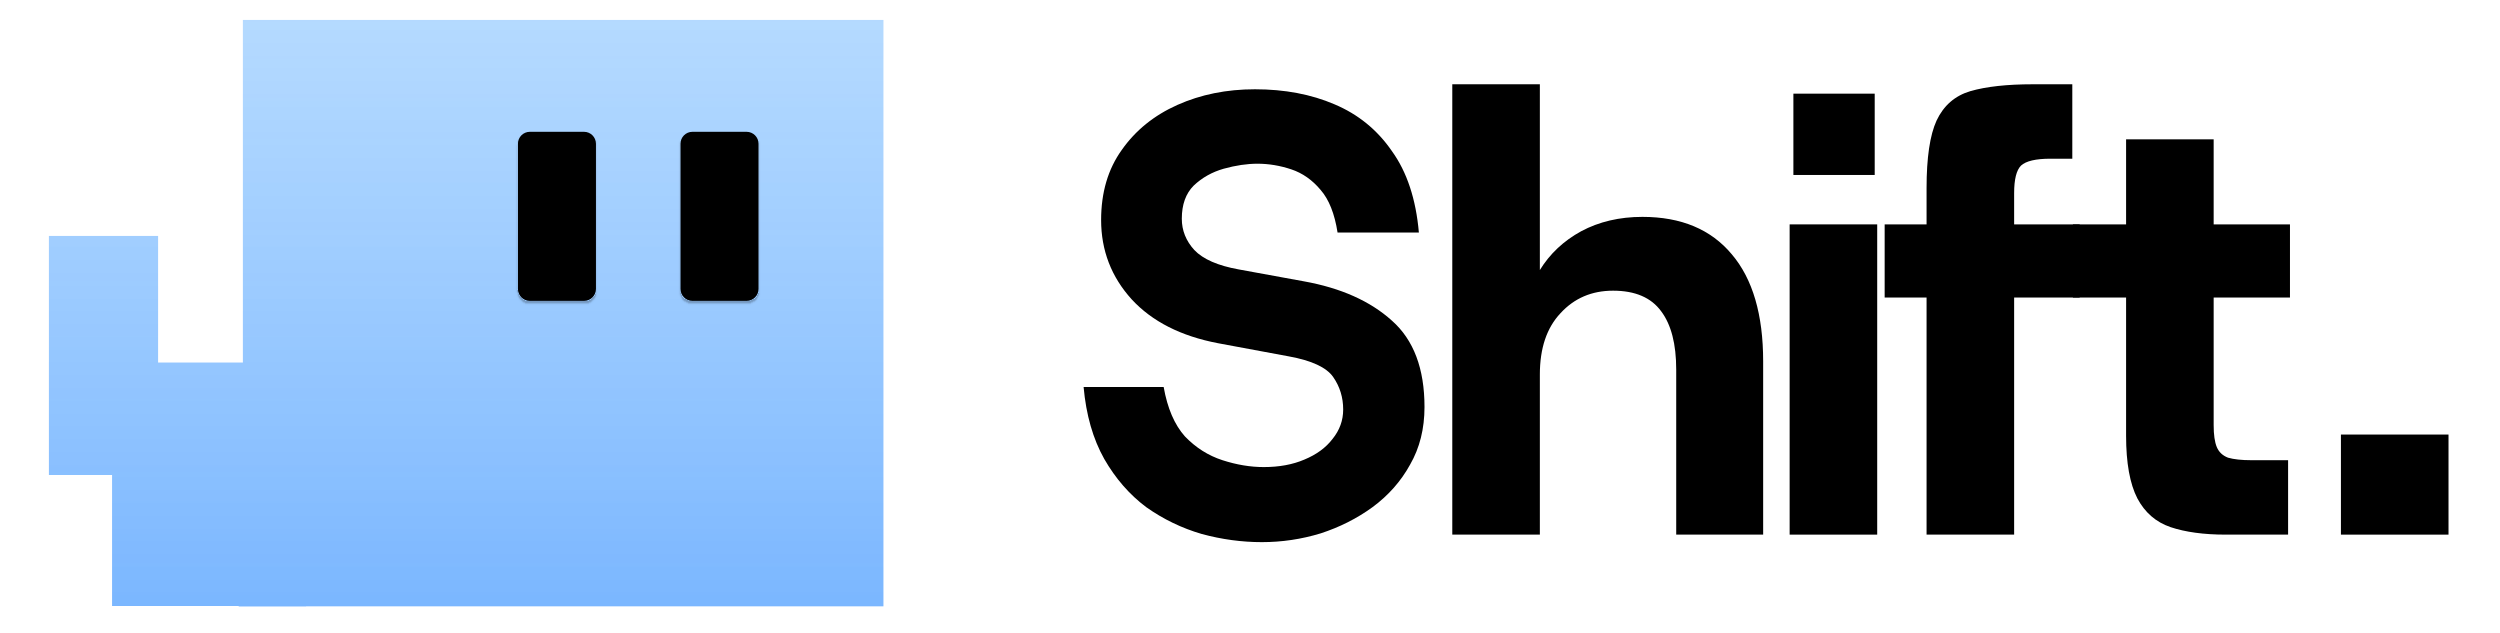
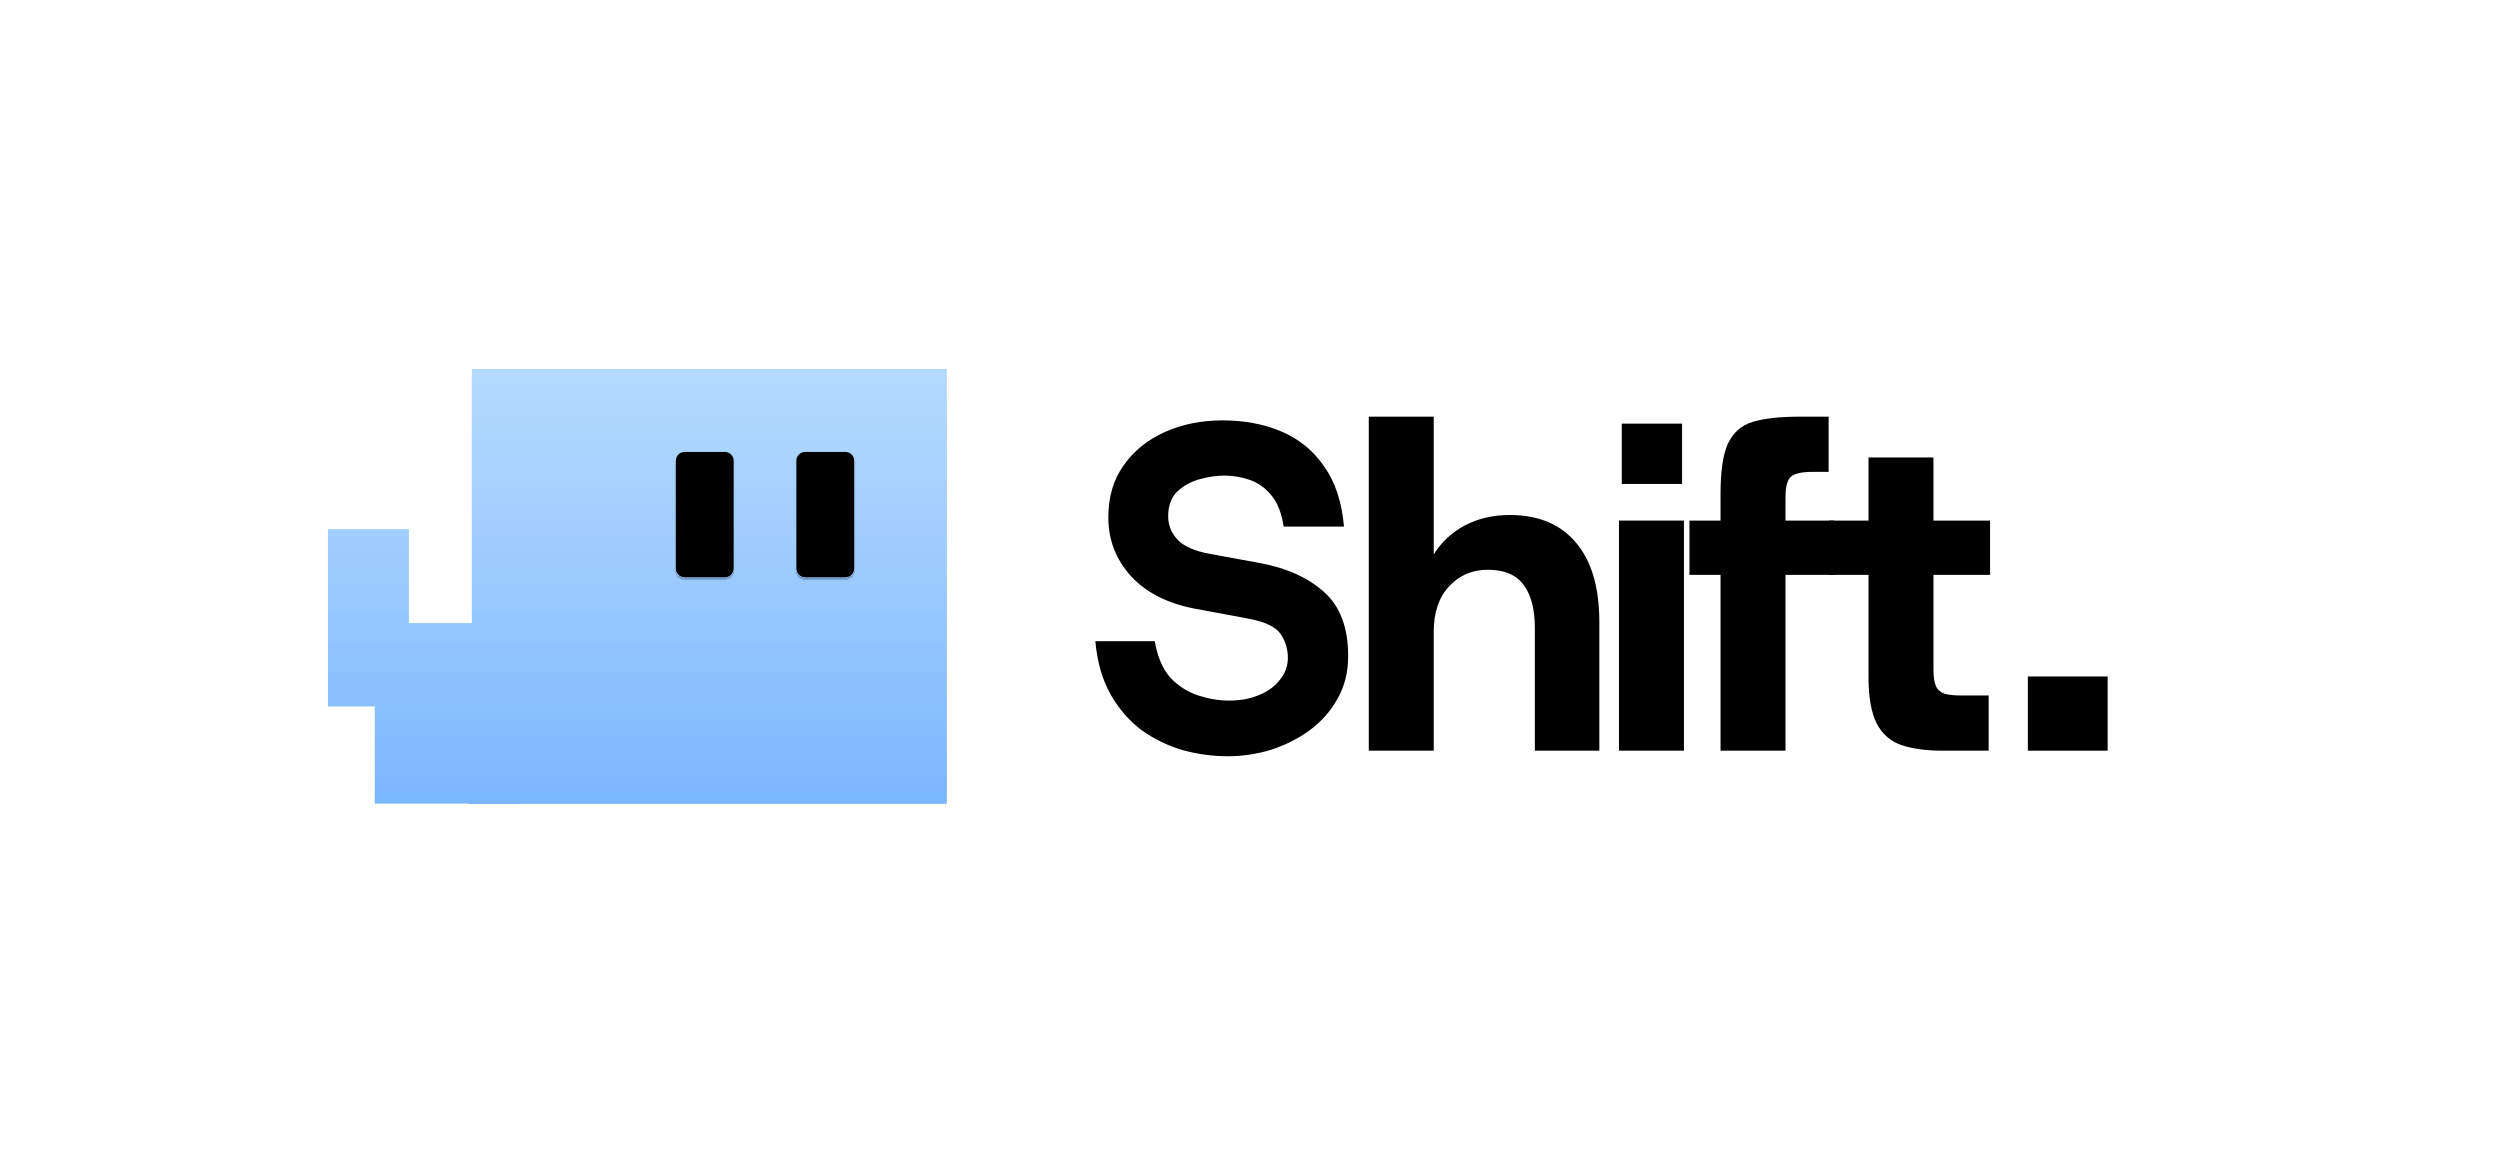
- <svg xmlns="http://www.w3.org/2000/svg" viewBox="140 170 890 225" fill="none">
+ <svg xmlns="http://www.w3.org/2000/svg" width="1200" height="563" viewBox="0 0 1200 563" fill="none">
  <path d="M454.506 385.857H248.947V385.913H224.969V385.731H179.893V339.098H157.411V253.984H196.283V299.061H226.465L226.466 177.087H454.506V385.857Z" fill="url(#paint0_linear_1697_6326)" />
  <g filter="url(#filter0_d_1697_6326)">
    <rect x="382.257" y="216.923" width="27.78" height="60.191" rx="4.255" fill="black" />
  </g>
  <g filter="url(#filter1_d_1697_6326)">
    <rect x="324.381" y="216.923" width="27.78" height="60.191" rx="4.255" fill="black" />
  </g>
  <path d="M973.37 360.328V324.7H1011.67V360.328H973.37Z" fill="black" />
  <path d="M932.293 360.327C924.574 360.327 918.042 359.437 912.698 357.655C907.502 355.874 903.568 352.46 900.896 347.412C898.224 342.216 896.888 334.794 896.888 325.145V275.933H877.96V249.88H896.888V219.596H928.063V249.88H955.229V275.933H928.063V321.359C928.063 324.773 928.434 327.371 929.176 329.153C929.918 330.934 931.254 332.196 933.184 332.938C935.262 333.532 938.009 333.829 941.423 333.829H954.561V360.327H932.293Z" fill="black" />
  <path d="M825.858 360.328V236.965C825.858 226.128 827.045 218.112 829.421 212.916C831.944 207.572 835.952 204.083 841.445 202.45C847.086 200.817 854.509 200.001 863.713 200.001H877.741V226.499H869.948C864.752 226.499 861.263 227.316 859.482 228.949C857.849 230.582 857.032 233.848 857.032 238.747V360.328H825.858ZM810.938 275.933V249.88H880.349V275.933H810.938Z" fill="black" />
  <path d="M777.111 360.327V249.88H808.285V360.327H777.111ZM778.447 232.289V203.341H807.395V232.289H778.447Z" fill="black" />
  <path d="M657.014 360.328V200.001H688.188V266.136C691.751 260.346 696.65 255.744 702.885 252.33C709.268 248.915 716.542 247.208 724.707 247.208C738.513 247.208 749.127 251.662 756.55 260.569C763.972 269.327 767.684 282.02 767.684 298.646V360.328H736.732V301.541C736.732 292.486 734.95 285.583 731.387 280.832C727.825 275.933 722.109 273.484 714.241 273.484C706.67 273.484 700.435 276.156 695.537 281.5C690.638 286.696 688.188 293.97 688.188 303.323V360.328H657.014Z" fill="black" />
  <path d="M589.226 363C582.101 363 574.975 362.035 567.849 360.105C560.724 358.027 554.118 354.835 548.031 350.53C542.093 346.076 537.12 340.361 533.112 333.384C529.104 326.258 526.654 317.722 525.764 307.776H554.266C555.602 315.347 558.126 321.211 561.837 325.367C565.697 329.376 570.15 332.196 575.198 333.829C580.245 335.462 585.144 336.279 589.894 336.279C595.387 336.279 600.212 335.388 604.368 333.606C608.673 331.825 612.014 329.376 614.389 326.258C616.912 323.141 618.174 319.652 618.174 315.792C618.174 311.487 616.987 307.628 614.611 304.213C612.236 300.799 606.966 298.349 598.801 296.865L573.639 292.189C560.427 289.665 550.184 284.469 542.91 276.601C535.636 268.585 531.999 259.158 531.999 248.322C531.999 238.524 534.448 230.211 539.347 223.382C544.246 216.405 550.852 211.06 559.165 207.349C567.478 203.638 576.682 201.782 586.777 201.782C597.317 201.782 606.744 203.564 615.057 207.126C623.518 210.689 630.347 216.256 635.543 223.827C640.887 231.25 644.079 240.899 645.118 252.775H616.17C615.131 246.095 613.127 241.047 610.158 237.633C607.189 234.07 603.7 231.621 599.692 230.285C595.684 228.949 591.676 228.281 587.668 228.281C583.956 228.281 579.948 228.874 575.643 230.062C571.486 231.25 567.924 233.254 564.955 236.074C562.134 238.895 560.724 242.829 560.724 247.876C560.724 252.033 562.208 255.744 565.177 259.01C568.295 262.276 573.565 264.577 580.987 265.913L604.146 270.144C617.358 272.519 627.824 277.195 635.543 284.172C643.262 291.001 647.122 301.244 647.122 314.902C647.122 322.621 645.415 329.45 642.001 335.388C638.735 341.326 634.281 346.373 628.64 350.53C623.147 354.538 616.987 357.655 610.158 359.882C603.329 361.96 596.352 363 589.226 363Z" fill="black" />
  <defs>
    <filter id="filter0_d_1697_6326" x="381.406" y="216.923" width="29.482" height="61.893" filterUnits="userSpaceOnUse" color-interpolation-filters="sRGB">
      <feFlood flood-opacity="0" result="BackgroundImageFix" />
      <feColorMatrix in="SourceAlpha" type="matrix" values="0 0 0 0 0 0 0 0 0 0 0 0 0 0 0 0 0 0 127 0" result="hardAlpha" />
      <feOffset dy="0.851" />
      <feGaussianBlur stdDeviation="0.426" />
      <feComposite in2="hardAlpha" operator="out" />
      <feColorMatrix type="matrix" values="0 0 0 0 0 0 0 0 0 0 0 0 0 0 0 0 0 0 0.25 0" />
      <feBlend mode="normal" in2="BackgroundImageFix" result="effect1_dropShadow_1697_6326" />
      <feBlend mode="normal" in="SourceGraphic" in2="effect1_dropShadow_1697_6326" result="shape" />
    </filter>
    <filter id="filter1_d_1697_6326" x="323.53" y="216.923" width="29.482" height="61.893" filterUnits="userSpaceOnUse" color-interpolation-filters="sRGB">
      <feFlood flood-opacity="0" result="BackgroundImageFix" />
      <feColorMatrix in="SourceAlpha" type="matrix" values="0 0 0 0 0 0 0 0 0 0 0 0 0 0 0 0 0 0 127 0" result="hardAlpha" />
      <feOffset dy="0.851" />
      <feGaussianBlur stdDeviation="0.426" />
      <feComposite in2="hardAlpha" operator="out" />
      <feColorMatrix type="matrix" values="0 0 0 0 0 0 0 0 0 0 0 0 0 0 0 0 0 0 0.25 0" />
      <feBlend mode="normal" in2="BackgroundImageFix" result="effect1_dropShadow_1697_6326" />
      <feBlend mode="normal" in="SourceGraphic" in2="effect1_dropShadow_1697_6326" result="shape" />
    </filter>
    <linearGradient id="paint0_linear_1697_6326" x1="305.958" y1="177.087" x2="305.958" y2="385.913" gradientUnits="userSpaceOnUse">
      <stop stop-color="#75BAFF" stop-opacity="0.54" />
      <stop offset="1" stop-color="#479AFF" stop-opacity="0.72" />
    </linearGradient>
  </defs>
</svg>
